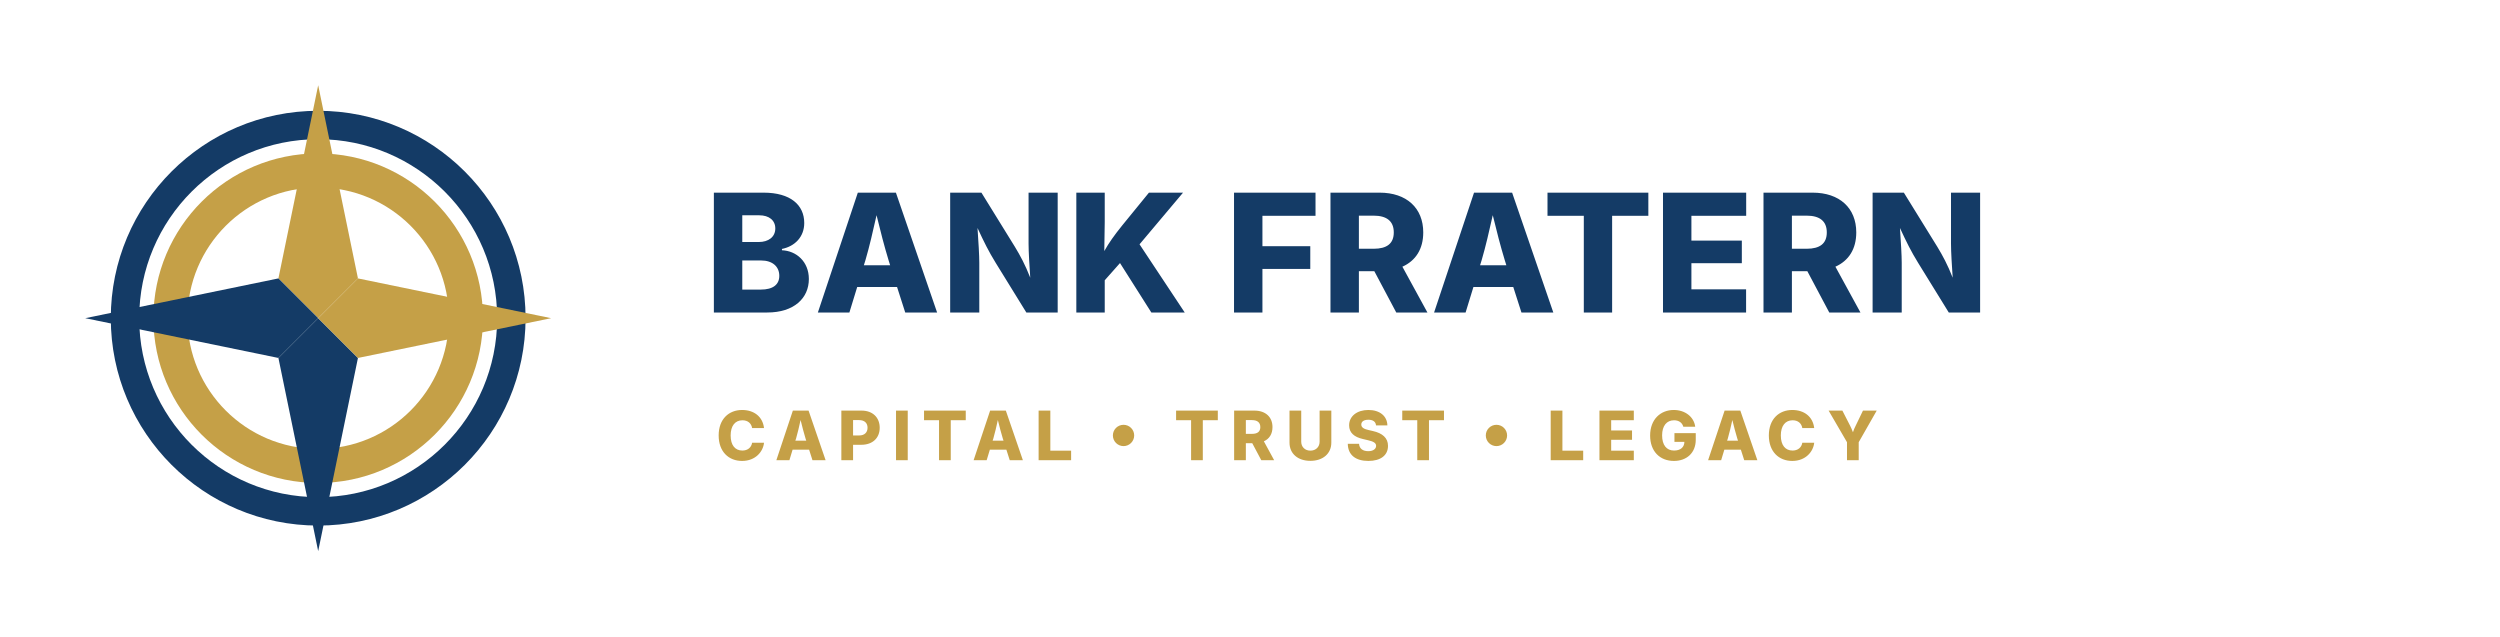
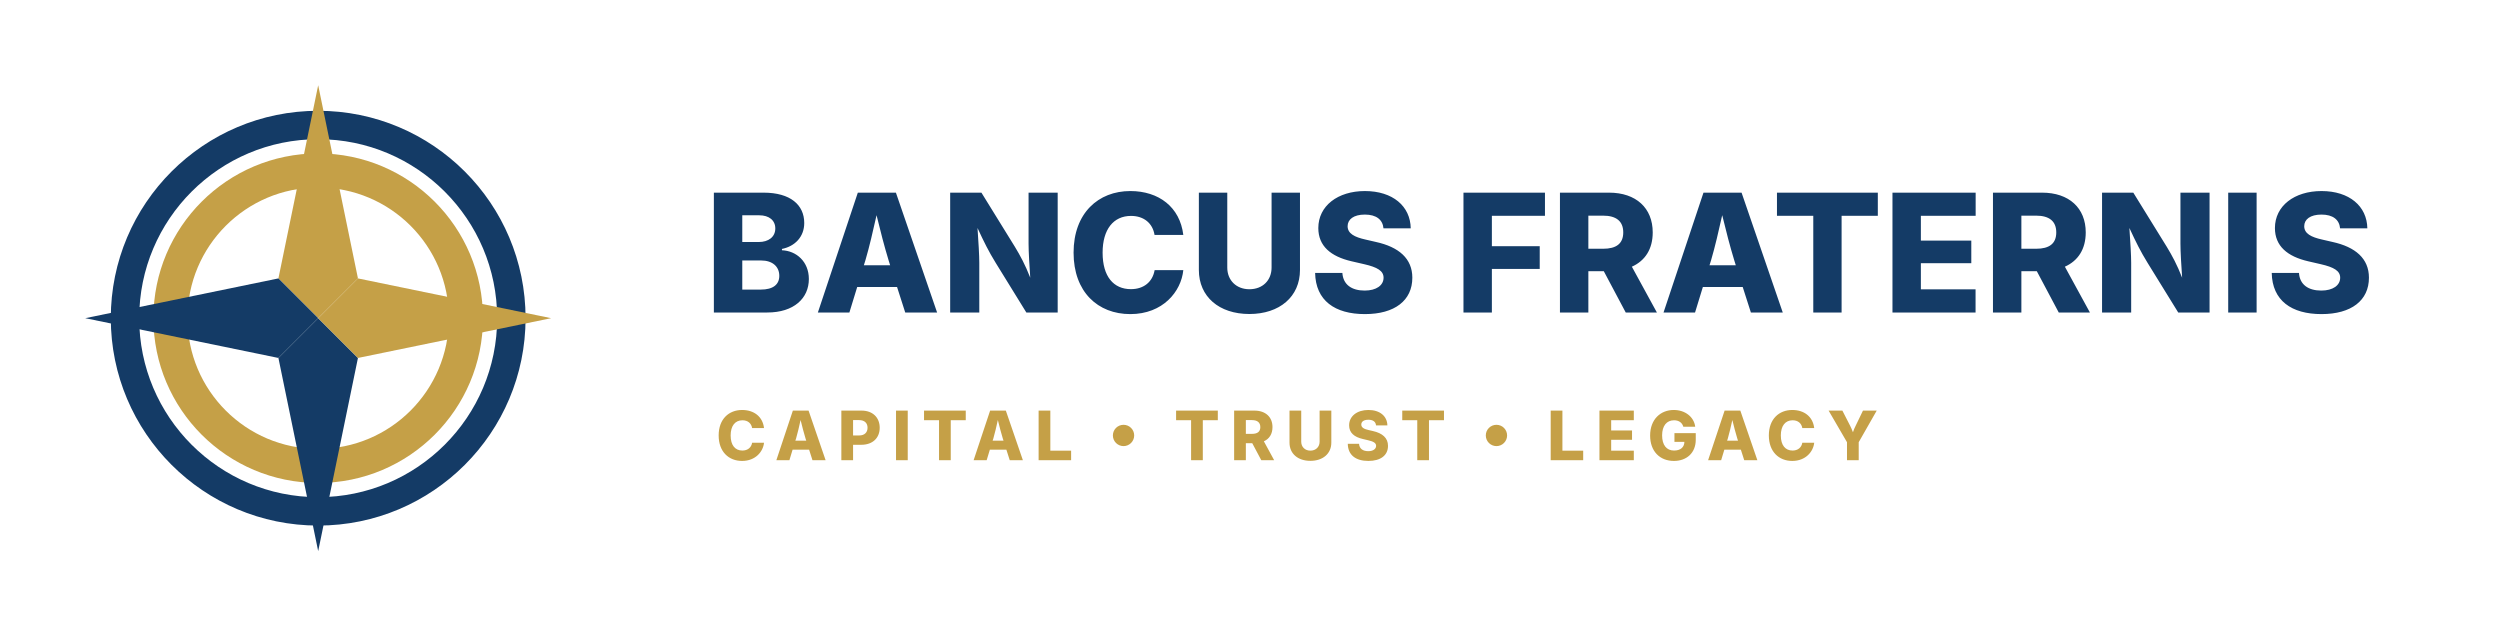
<svg xmlns="http://www.w3.org/2000/svg" width="440" height="112" viewBox="0 0 440 112" fill="none" role="img" aria-labelledby="title desc">
  <circle cx="56" cy="56" r="26" fill="none" stroke="#C5A047" stroke-width="6" />
  <circle cx="56" cy="56" r="34" fill="none" stroke="#143B66" stroke-width="5" />
  <path d="M56 15L63 49L56 56L49 49L56 15Z" fill="#C5A047" />
  <path d="M56 97L49 63L56 56L63 63L56 97Z" fill="#143B66" />
  <path d="M15 56L49 63L56 56L49 49L15 56Z" fill="#143B66" />
  <path d="M97 56L63 49L56 56L63 63L97 56Z" fill="#C5A047" />
-   <text x="124" y="55" font-size="29" font-weight="800" fill="#143B66" font-family="Inter, Arial, sans-serif">BANK FRATERN</text>
+   <text x="124" y="55" font-size="29" font-weight="800" fill="#143B66" font-family="Inter, Arial, sans-serif">BANCUS FRATERNIS</text>
  <text x="126" y="81" font-size="12" font-weight="800" fill="#C5A047" font-family="Inter, Arial, sans-serif" letter-spacing="1.8">CAPITAL • TRUST • LEGACY</text>
</svg>
